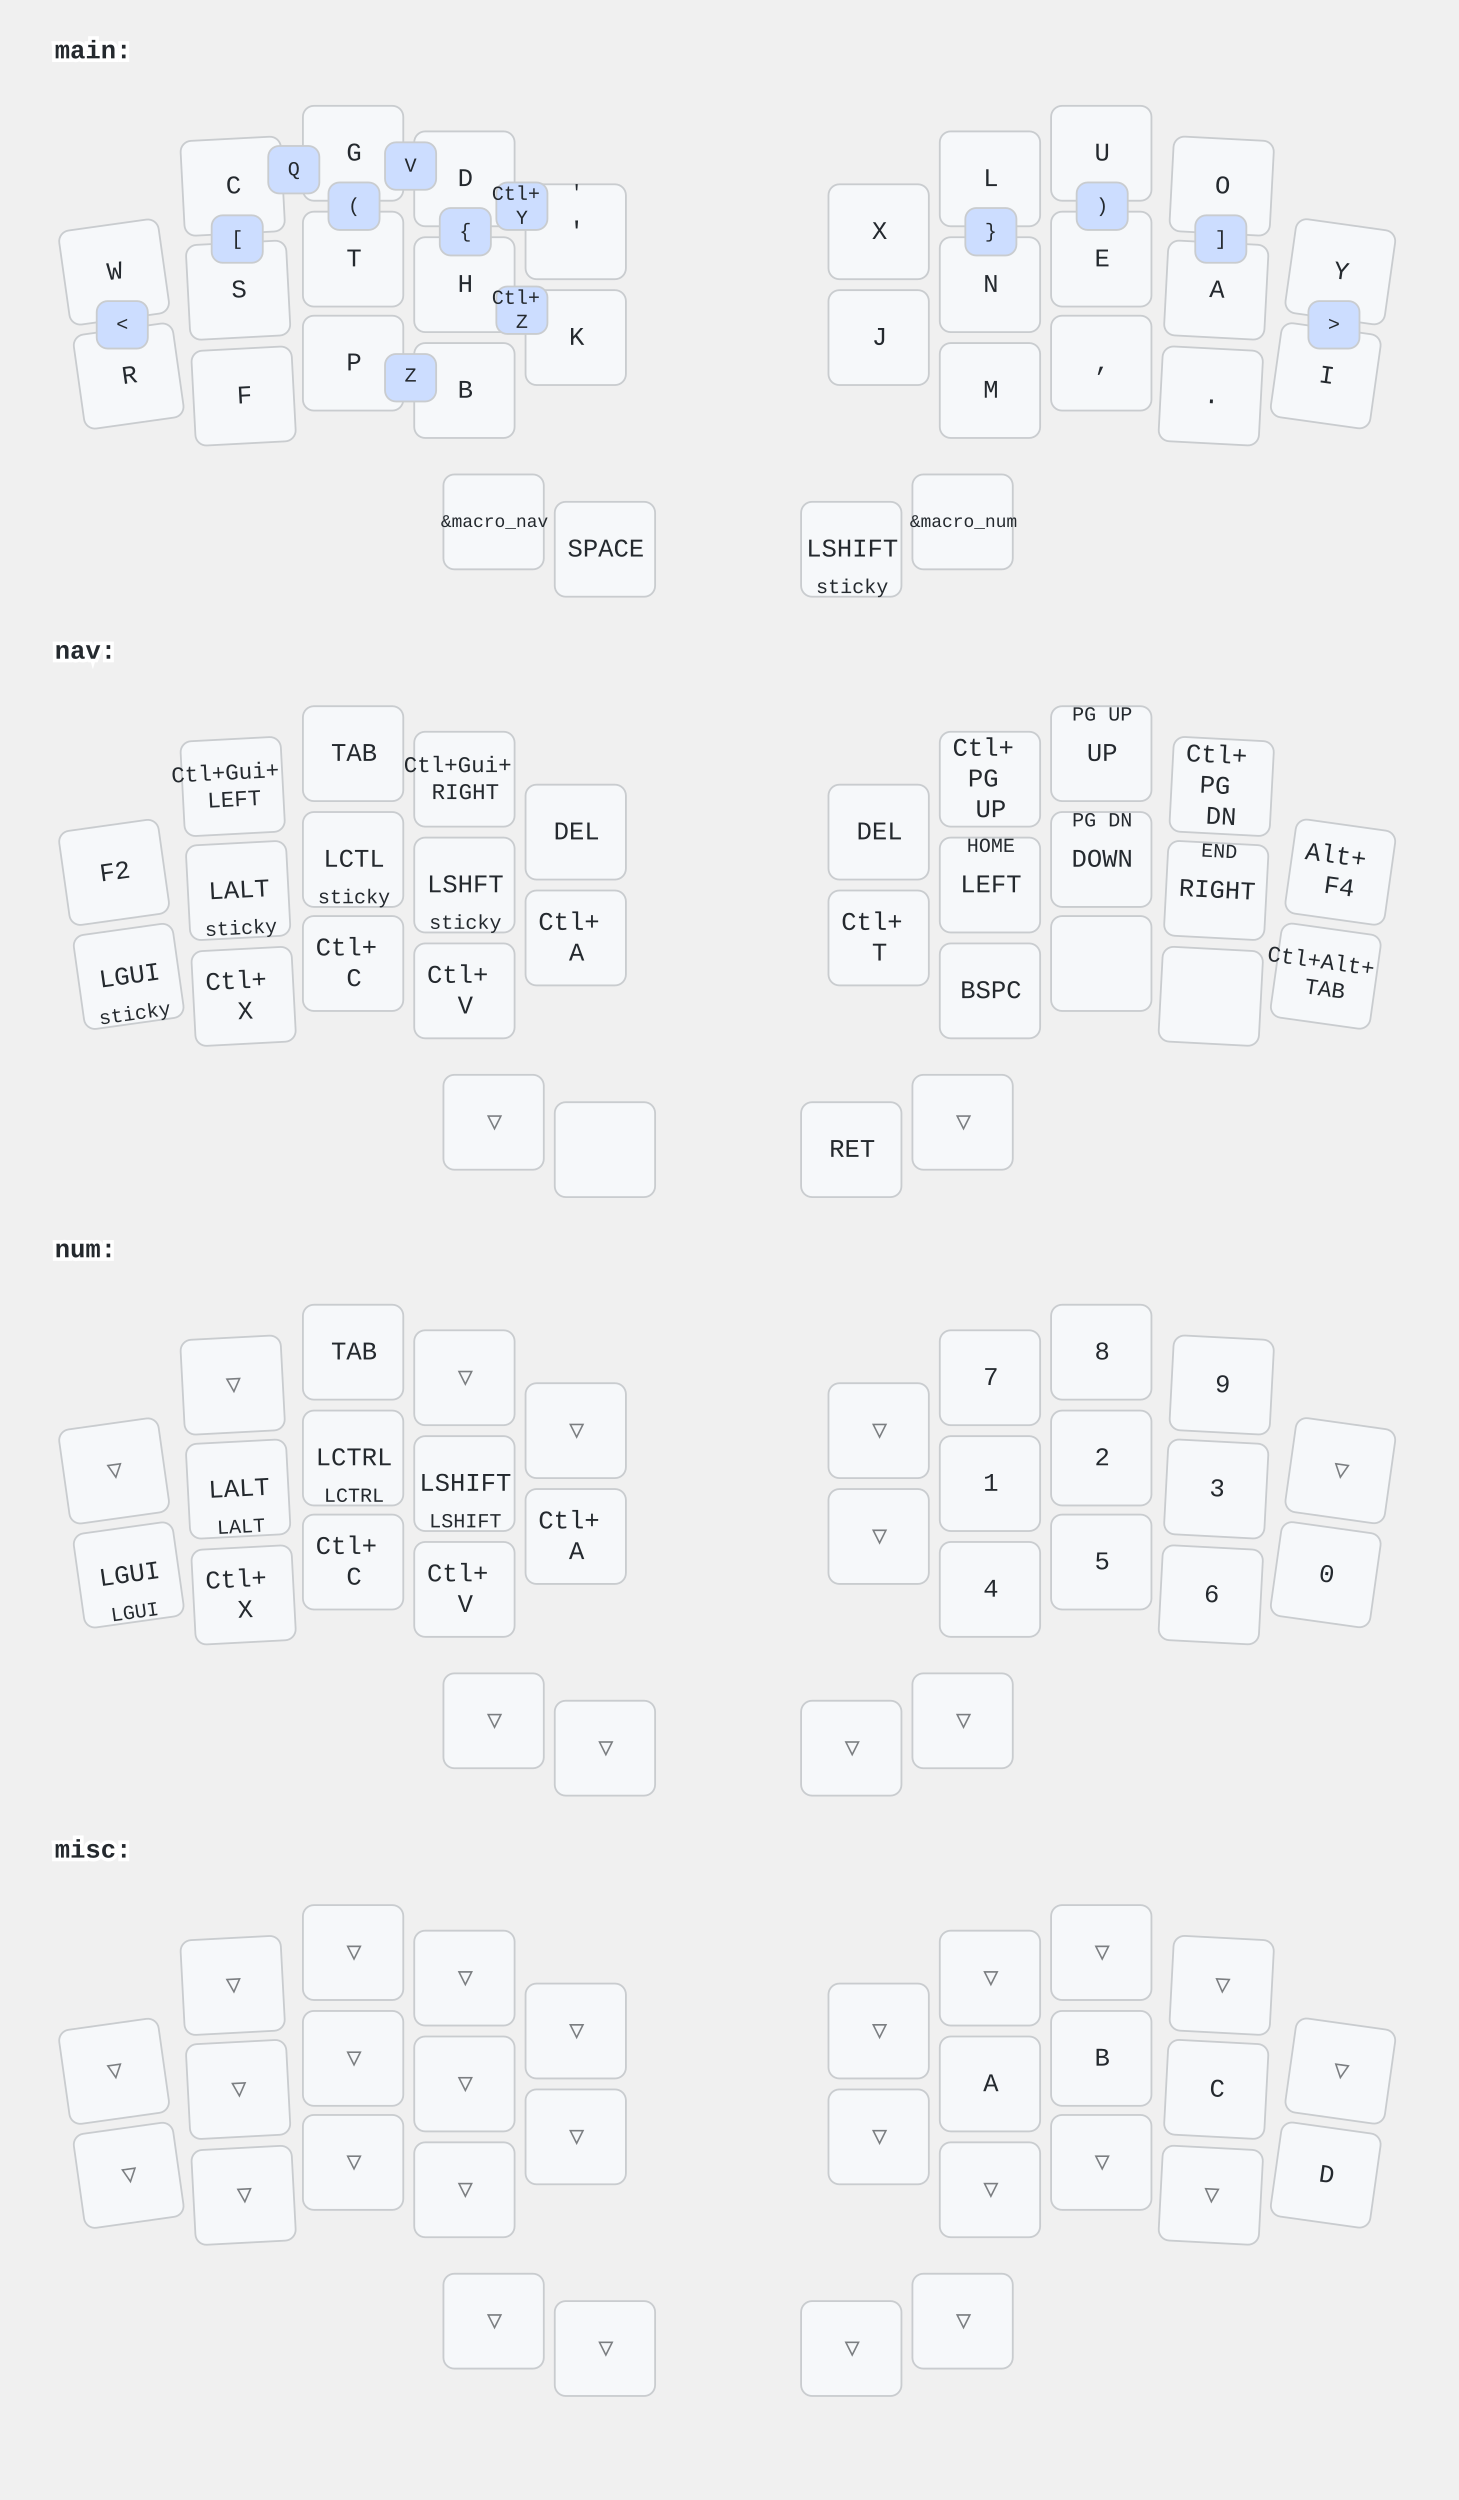
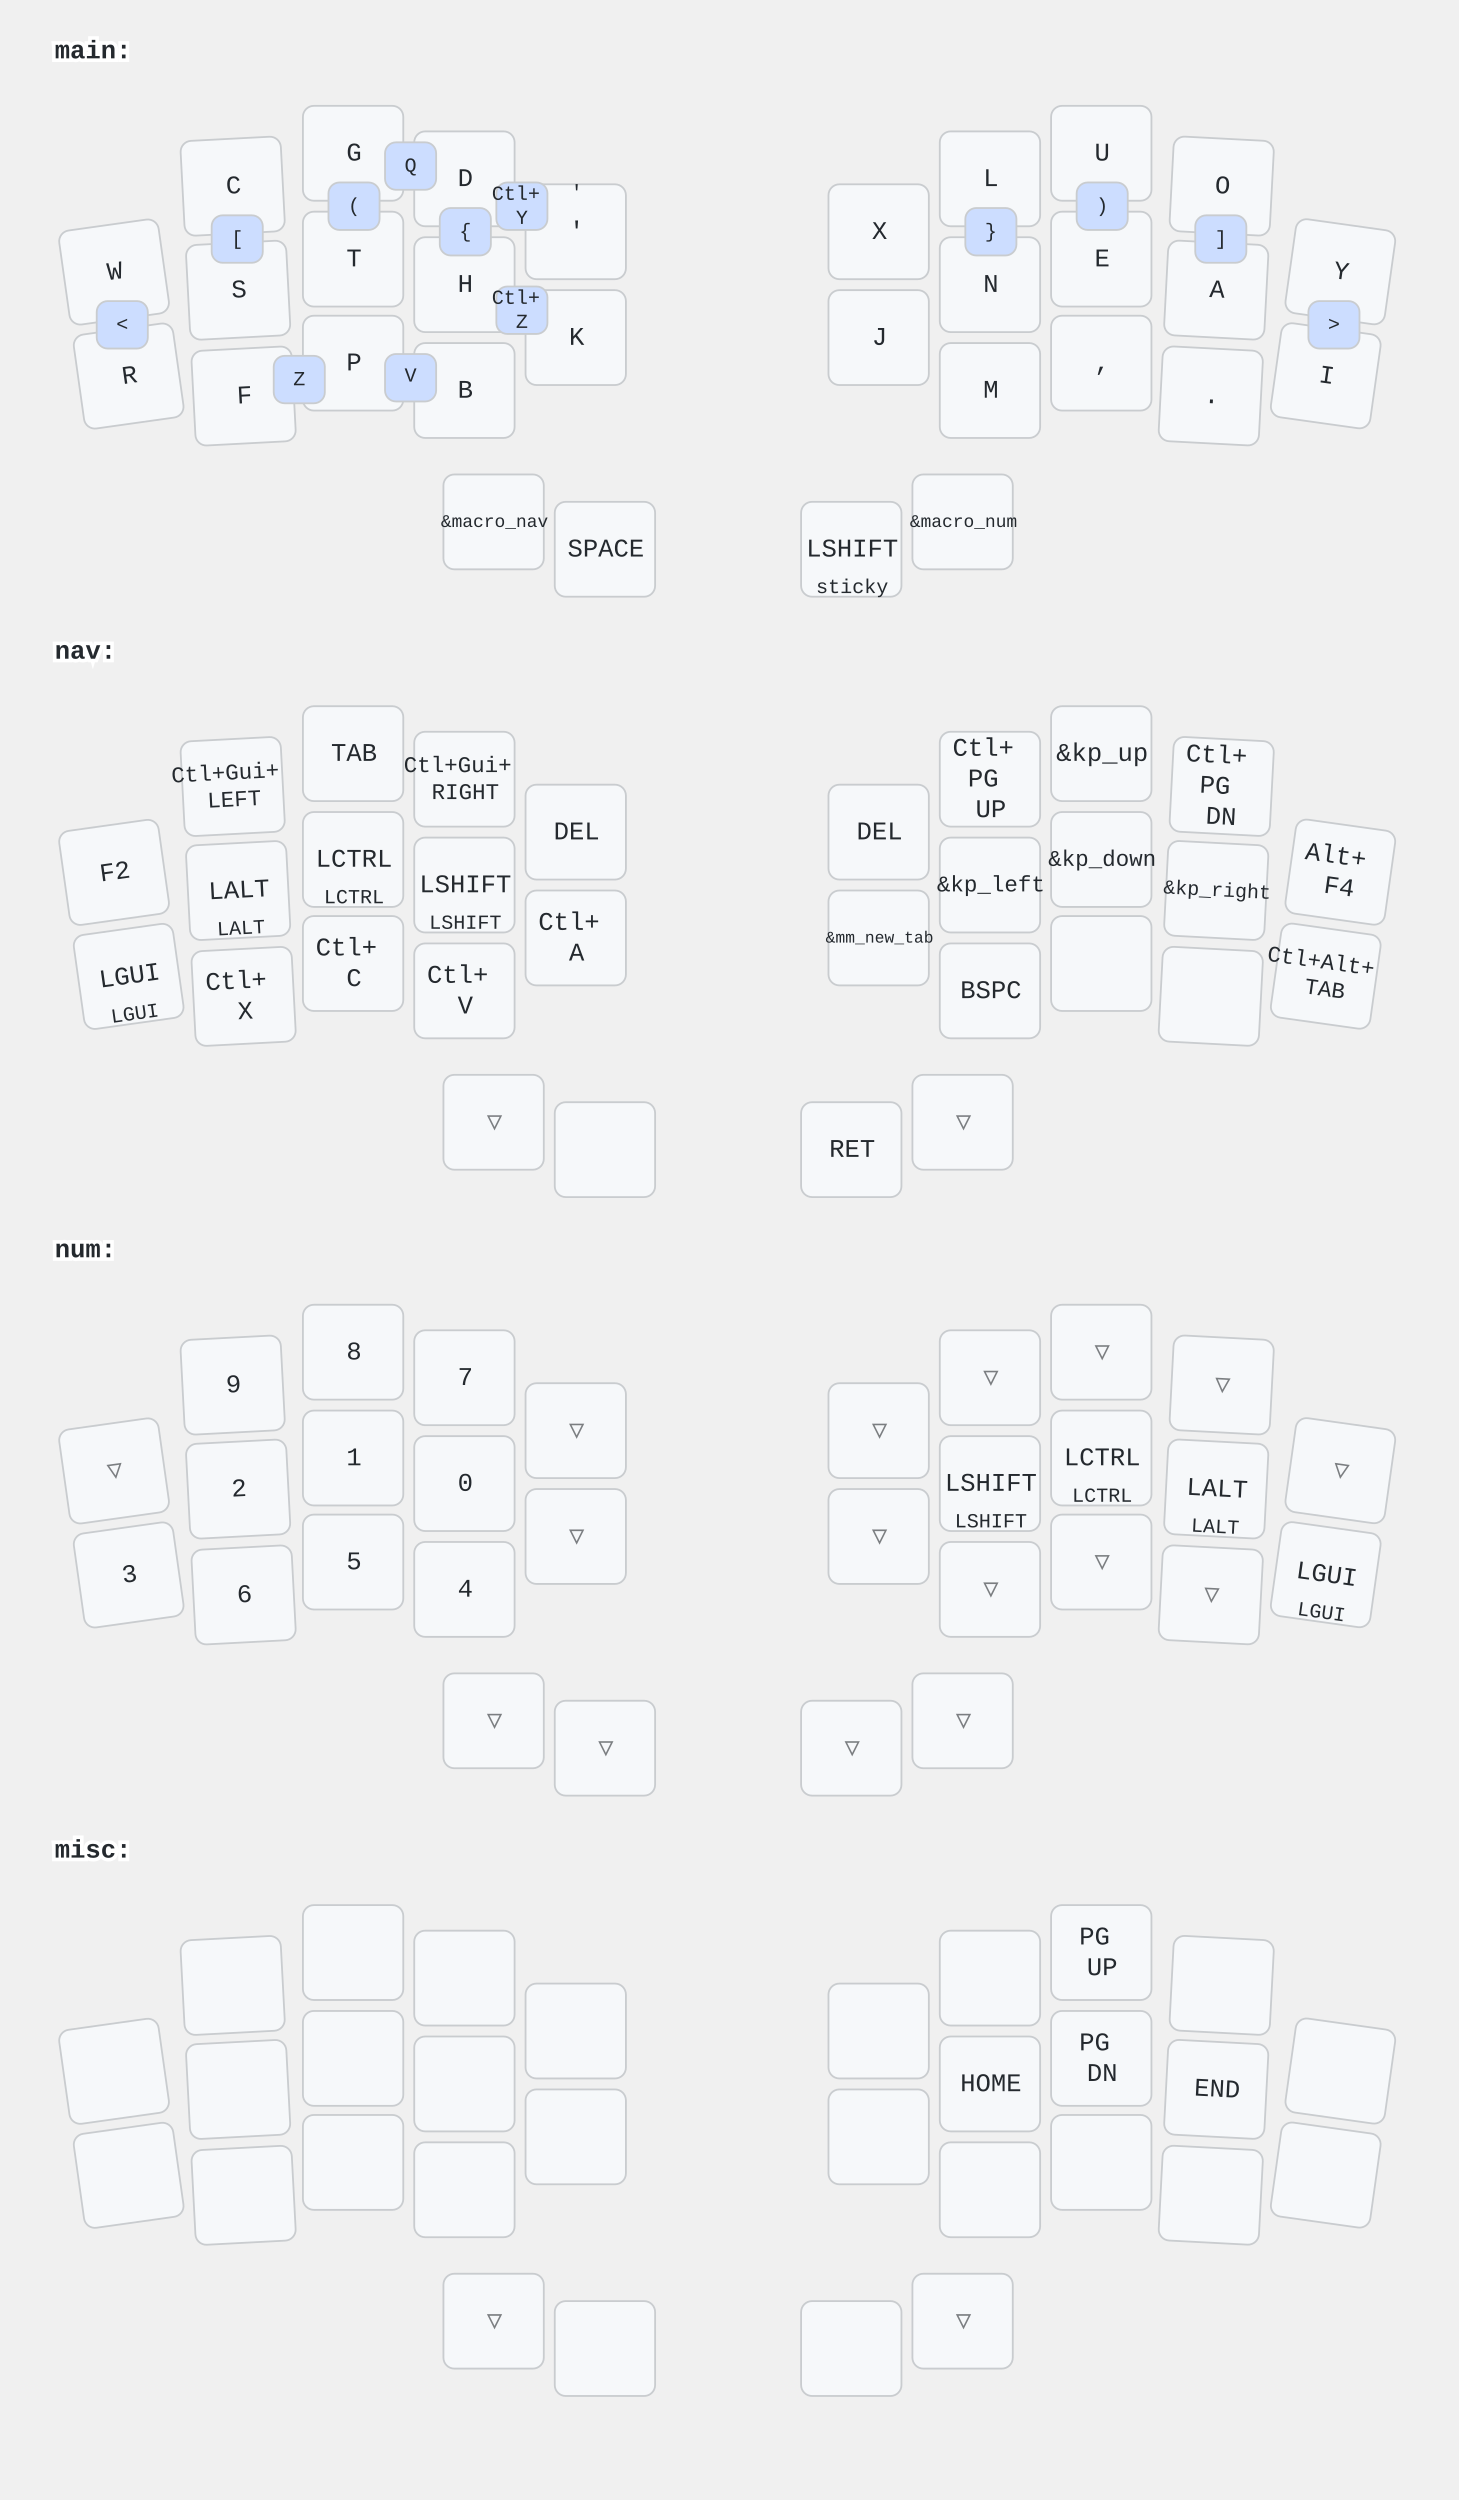
<svg xmlns="http://www.w3.org/2000/svg" width="799" height="1370" viewBox="0 0 799 1370" class="keymap">
  <style>/* inherit to force styles through use tags */
svg path {
    fill: inherit;
}

/* font and background color specifications */
svg.keymap {
    font-family: SFMono-Regular,Consolas,Liberation Mono,Menlo,monospace;
    font-size: 14px;
    font-kerning: normal;
    text-rendering: optimizeLegibility;
    fill: #24292e;
}

/* default key styling */
rect.key {
    fill: #f6f8fa;
}

rect.key, rect.combo {
    stroke: #c9cccf;
    stroke-width: 1;
}

/* default key side styling, only used is draw_key_sides is set */
rect.side {
    filter: brightness(90%);
}

/* color accent for combo boxes */
rect.combo, rect.combo-separate {
    fill: #cdf;
}

/* color accent for held keys */
rect.held, rect.combo.held {
    fill: #fdd;
}

/* color accent for ghost (optional) keys */
rect.ghost, rect.combo.ghost {
    stroke-dasharray: 4, 4;
    stroke-width: 2;
}

text {
    text-anchor: middle;
    dominant-baseline: middle;
}

/* styling for layer labels */
text.label {
    font-weight: bold;
    text-anchor: start;
    stroke: white;
    stroke-width: 4;
    paint-order: stroke;
}

/* styling for optional footer */
text.footer {
    text-anchor: end;
    dominant-baseline: auto;
    stroke: white;
    stroke-width: 4;
    paint-order: stroke;
}

/* styling for combo tap, and key hold/shifted label text */
text.combo, text.hold, text.shifted {
    font-size: 11px;
}

text.hold {
    text-anchor: middle;
    dominant-baseline: auto;
}

text.shifted {
    text-anchor: middle;
    dominant-baseline: hanging;
}

text.layer-activator {
    text-decoration: underline;
}

/* styling for hold/shifted label text in combo box */
text.combo.hold, text.combo.shifted {
    font-size: 8px;
}

/* lighter symbol for transparent keys */
text.trans {
    fill: #7b7e81;
}

/* styling for combo dendrons */
path.combo {
    stroke-width: 1;
    stroke: gray;
    fill: none;
}

/* Start Tabler Icons Cleanup */
/* cannot use height/width with glyphs */
.icon-tabler &gt; path {
    fill: inherit;
    stroke: inherit;
    stroke-width: 2;
}
/* hide tabler's default box */
.icon-tabler &gt; path[stroke="none"][fill="none"] {
    visibility: hidden;
}
/* End Tabler Icons Cleanup */
</style>
  <g transform="translate(30, 0)" class="layer-main">
    <text x="0" y="28" class="label" id="main">main:</text>
    <g transform="translate(0, 56)">
      <g transform="translate(33, 93) rotate(-8.0)" class="key keypos-0">
        <rect rx="6" ry="6" x="-28" y="-26" width="55" height="52" class="key" />
        <text x="0" y="0" class="key tap">W</text>
      </g>
      <g transform="translate(98, 46) rotate(-3.0)" class="key keypos-1">
        <rect rx="6" ry="6" x="-28" y="-26" width="55" height="52" class="key" />
        <text x="0" y="0" class="key tap">C</text>
      </g>
      <g transform="translate(164, 28)" class="key keypos-2">
        <rect rx="6" ry="6" x="-28" y="-26" width="55" height="52" class="key" />
        <text x="0" y="0" class="key tap">G</text>
      </g>
      <g transform="translate(225, 42)" class="key keypos-3">
        <rect rx="6" ry="6" x="-28" y="-26" width="55" height="52" class="key" />
        <text x="0" y="0" class="key tap">D</text>
      </g>
      <g transform="translate(286, 71)" class="key keypos-4">
        <rect rx="6" ry="6" x="-28" y="-26" width="55" height="52" class="key" />
        <text x="0" y="0" class="key tap">'</text>
        <text x="0" y="-24" class="key shifted">'</text>
      </g>
      <g transform="translate(452, 71)" class="key keypos-5">
        <rect rx="6" ry="6" x="-28" y="-26" width="55" height="52" class="key" />
        <text x="0" y="0" class="key tap">X</text>
      </g>
      <g transform="translate(513, 42)" class="key keypos-6">
        <rect rx="6" ry="6" x="-28" y="-26" width="55" height="52" class="key" />
        <text x="0" y="0" class="key tap">L</text>
      </g>
      <g transform="translate(574, 28)" class="key keypos-7">
        <rect rx="6" ry="6" x="-28" y="-26" width="55" height="52" class="key" />
        <text x="0" y="0" class="key tap">U</text>
      </g>
      <g transform="translate(640, 46) rotate(3.0)" class="key keypos-8">
        <rect rx="6" ry="6" x="-28" y="-26" width="55" height="52" class="key" />
        <text x="0" y="0" class="key tap">O</text>
      </g>
      <g transform="translate(705, 93) rotate(8.0)" class="key keypos-9">
        <rect rx="6" ry="6" x="-28" y="-26" width="55" height="52" class="key" />
        <text x="0" y="0" class="key tap">Y</text>
      </g>
      <g transform="translate(41, 150) rotate(-8.0)" class="key keypos-10">
        <rect rx="6" ry="6" x="-28" y="-26" width="55" height="52" class="key" />
        <text x="0" y="0" class="key tap">R</text>
      </g>
      <g transform="translate(101, 103) rotate(-3.0)" class="key keypos-11">
        <rect rx="6" ry="6" x="-28" y="-26" width="55" height="52" class="key" />
        <text x="0" y="0" class="key tap">S</text>
      </g>
      <g transform="translate(164, 86)" class="key keypos-12">
        <rect rx="6" ry="6" x="-28" y="-26" width="55" height="52" class="key" />
        <text x="0" y="0" class="key tap">T</text>
      </g>
      <g transform="translate(225, 100)" class="key keypos-13">
        <rect rx="6" ry="6" x="-28" y="-26" width="55" height="52" class="key" />
        <text x="0" y="0" class="key tap">H</text>
      </g>
      <g transform="translate(286, 129)" class="key keypos-14">
        <rect rx="6" ry="6" x="-28" y="-26" width="55" height="52" class="key" />
        <text x="0" y="0" class="key tap">K</text>
      </g>
      <g transform="translate(452, 129)" class="key keypos-15">
        <rect rx="6" ry="6" x="-28" y="-26" width="55" height="52" class="key" />
        <text x="0" y="0" class="key tap">J</text>
      </g>
      <g transform="translate(513, 100)" class="key keypos-16">
        <rect rx="6" ry="6" x="-28" y="-26" width="55" height="52" class="key" />
        <text x="0" y="0" class="key tap">N</text>
      </g>
      <g transform="translate(574, 86)" class="key keypos-17">
        <rect rx="6" ry="6" x="-28" y="-26" width="55" height="52" class="key" />
        <text x="0" y="0" class="key tap">E</text>
      </g>
      <g transform="translate(637, 103) rotate(3.0)" class="key keypos-18">
        <rect rx="6" ry="6" x="-28" y="-26" width="55" height="52" class="key" />
        <text x="0" y="0" class="key tap">A</text>
      </g>
      <g transform="translate(697, 150) rotate(8.0)" class="key keypos-19">
        <rect rx="6" ry="6" x="-28" y="-26" width="55" height="52" class="key" />
        <text x="0" y="0" class="key tap">I</text>
      </g>
      <g transform="translate(104, 161) rotate(-3.0)" class="key keypos-20">
        <rect rx="6" ry="6" x="-28" y="-26" width="55" height="52" class="key" />
        <text x="0" y="0" class="key tap">F</text>
      </g>
      <g transform="translate(164, 143)" class="key keypos-21">
        <rect rx="6" ry="6" x="-28" y="-26" width="55" height="52" class="key" />
        <text x="0" y="0" class="key tap">P</text>
      </g>
      <g transform="translate(225, 158)" class="key keypos-22">
        <rect rx="6" ry="6" x="-28" y="-26" width="55" height="52" class="key" />
        <text x="0" y="0" class="key tap">B</text>
      </g>
      <g transform="translate(513, 158)" class="key keypos-23">
        <rect rx="6" ry="6" x="-28" y="-26" width="55" height="52" class="key" />
        <text x="0" y="0" class="key tap">M</text>
      </g>
      <g transform="translate(574, 143)" class="key keypos-24">
        <rect rx="6" ry="6" x="-28" y="-26" width="55" height="52" class="key" />
        <text x="0" y="0" class="key tap">,</text>
      </g>
      <g transform="translate(634, 161) rotate(3.0)" class="key keypos-25">
        <rect rx="6" ry="6" x="-28" y="-26" width="55" height="52" class="key" />
        <text x="0" y="0" class="key tap">.</text>
      </g>
      <g transform="translate(241, 230)" class="key keypos-26">
        <rect rx="6" ry="6" x="-28" y="-26" width="55" height="52" class="key" />
        <text x="0" y="0" class="key tap">
          <tspan style="font-size: 70%">&amp;macro_nav</tspan>
        </text>
      </g>
      <g transform="translate(302, 245)" class="key keypos-27">
        <rect rx="6" ry="6" x="-28" y="-26" width="55" height="52" class="key" />
        <text x="0" y="0" class="key tap">SPACE</text>
      </g>
      <g transform="translate(437, 245)" class="key keypos-28">
        <rect rx="6" ry="6" x="-28" y="-26" width="55" height="52" class="key" />
        <text x="0" y="0" class="key tap">LSHIFT</text>
        <text x="0" y="24" class="key hold">sticky</text>
      </g>
      <g transform="translate(498, 230)" class="key keypos-29">
        <rect rx="6" ry="6" x="-28" y="-26" width="55" height="52" class="key" />
        <text x="0" y="0" class="key tap">
          <tspan style="font-size: 70%">&amp;macro_num</tspan>
        </text>
      </g>
      <g class="combo combopos-0">
-         <rect rx="6" ry="6" x="117" y="24" width="28" height="26" class="combo" />
-         <text x="131" y="37" class="combo tap">Q</text>
+         <rect rx="6" ry="6" x="181" y="22" width="28" height="26" class="combo" />
+         <text x="195" y="35" class="combo tap">Q</text>
      </g>
      <g class="combo combopos-1">
-         <rect rx="6" ry="6" x="181" y="22" width="28" height="26" class="combo" />
-         <text x="195" y="35" class="combo tap">V</text>
+         <rect rx="6" ry="6" x="120" y="139" width="28" height="26" class="combo" />
+         <text x="134" y="152" class="combo tap">Z</text>
      </g>
      <g class="combo combopos-2">
        <rect rx="6" ry="6" x="181" y="138" width="28" height="26" class="combo" />
-         <text x="195" y="150" class="combo tap">Z</text>
+         <text x="195" y="150" class="combo tap">V</text>
      </g>
      <g class="combo combopos-3">
        <rect rx="6" ry="6" x="242" y="44" width="28" height="26" class="combo" />
        <text x="256" y="57" class="combo tap">
          <tspan x="256" dy="-0.6em">Ctl+</tspan>
          <tspan x="256" dy="1.2em">Y</tspan>
        </text>
      </g>
      <g class="combo combopos-4">
        <rect rx="6" ry="6" x="242" y="101" width="28" height="26" class="combo" />
        <text x="256" y="114" class="combo tap">
          <tspan x="256" dy="-0.6em">Ctl+</tspan>
          <tspan x="256" dy="1.2em">Z</tspan>
        </text>
      </g>
      <g class="combo combopos-5">
        <rect rx="6" ry="6" x="23" y="109" width="28" height="26" class="combo" />
        <text x="37" y="122" class="combo tap">&lt;</text>
      </g>
      <g class="combo combopos-6">
        <rect rx="6" ry="6" x="86" y="62" width="28" height="26" class="combo" />
        <text x="100" y="75" class="combo tap">[</text>
      </g>
      <g class="combo combopos-7">
        <rect rx="6" ry="6" x="150" y="44" width="28" height="26" class="combo" />
        <text x="164" y="57" class="combo tap">(</text>
      </g>
      <g class="combo combopos-8">
        <rect rx="6" ry="6" x="211" y="58" width="28" height="26" class="combo" />
        <text x="225" y="71" class="combo tap">{</text>
      </g>
      <g class="combo combopos-9">
        <rect rx="6" ry="6" x="687" y="109" width="28" height="26" class="combo" />
        <text x="701" y="122" class="combo tap">&gt;</text>
      </g>
      <g class="combo combopos-10">
        <rect rx="6" ry="6" x="499" y="58" width="28" height="26" class="combo" />
        <text x="513" y="71" class="combo tap">}</text>
      </g>
      <g class="combo combopos-11">
        <rect rx="6" ry="6" x="560" y="44" width="28" height="26" class="combo" />
        <text x="574" y="57" class="combo tap">)</text>
      </g>
      <g class="combo combopos-12">
        <rect rx="6" ry="6" x="625" y="62" width="28" height="26" class="combo" />
        <text x="639" y="75" class="combo tap">]</text>
      </g>
    </g>
  </g>
  <g transform="translate(30, 329)" class="layer-nav">
    <text x="0" y="28" class="label" id="nav">nav:</text>
    <g transform="translate(0, 56)">
      <g transform="translate(33, 93) rotate(-8.0)" class="key keypos-0">
        <rect rx="6" ry="6" x="-28" y="-26" width="55" height="52" class="key" />
        <text x="0" y="0" class="key tap">F2</text>
      </g>
      <g transform="translate(98, 46) rotate(-3.0)" class="key keypos-1">
        <rect rx="6" ry="6" x="-28" y="-26" width="55" height="52" class="key" />
        <text x="0" y="0" class="key tap">
          <tspan x="0" dy="-0.6em" style="font-size: 88%">Ctl+Gui+</tspan>
          <tspan x="0" dy="1.2em" style="font-size: 88%">LEFT</tspan>
        </text>
      </g>
      <g transform="translate(164, 28)" class="key keypos-2">
        <rect rx="6" ry="6" x="-28" y="-26" width="55" height="52" class="key" />
        <text x="0" y="0" class="key tap">TAB</text>
      </g>
      <g transform="translate(225, 42)" class="key keypos-3">
        <rect rx="6" ry="6" x="-28" y="-26" width="55" height="52" class="key" />
        <text x="0" y="0" class="key tap">
          <tspan x="0" dy="-0.6em" style="font-size: 88%">Ctl+Gui+</tspan>
          <tspan x="0" dy="1.2em" style="font-size: 88%">RIGHT</tspan>
        </text>
      </g>
      <g transform="translate(286, 71)" class="key keypos-4">
        <rect rx="6" ry="6" x="-28" y="-26" width="55" height="52" class="key" />
        <text x="0" y="0" class="key tap">DEL</text>
      </g>
      <g transform="translate(452, 71)" class="key keypos-5">
        <rect rx="6" ry="6" x="-28" y="-26" width="55" height="52" class="key" />
        <text x="0" y="0" class="key tap">DEL</text>
      </g>
      <g transform="translate(513, 42)" class="key keypos-6">
        <rect rx="6" ry="6" x="-28" y="-26" width="55" height="52" class="key" />
        <text x="0" y="0" class="key tap">
          <tspan x="0" dy="-1.2em">Ctl+</tspan>
          <tspan x="0" dy="1.2em">PG</tspan>
          <tspan x="0" dy="1.2em">UP</tspan>
        </text>
      </g>
      <g transform="translate(574, 28)" class="key keypos-7">
        <rect rx="6" ry="6" x="-28" y="-26" width="55" height="52" class="key" />
-         <text x="0" y="0" class="key tap">UP</text>
-         <text x="0" y="-24" class="key shifted">PG UP</text>
+         <text x="0" y="0" class="key tap">&amp;kp_up</text>
      </g>
      <g transform="translate(640, 46) rotate(3.0)" class="key keypos-8">
        <rect rx="6" ry="6" x="-28" y="-26" width="55" height="52" class="key" />
        <text x="0" y="0" class="key tap">
          <tspan x="0" dy="-1.2em">Ctl+</tspan>
          <tspan x="0" dy="1.2em">PG</tspan>
          <tspan x="0" dy="1.2em">DN</tspan>
        </text>
      </g>
      <g transform="translate(705, 93) rotate(8.0)" class="key keypos-9">
        <rect rx="6" ry="6" x="-28" y="-26" width="55" height="52" class="key" />
        <text x="0" y="0" class="key tap">
          <tspan x="0" dy="-0.6em">Alt+</tspan>
          <tspan x="0" dy="1.2em">F4</tspan>
        </text>
      </g>
      <g transform="translate(41, 150) rotate(-8.0)" class="key keypos-10">
        <rect rx="6" ry="6" x="-28" y="-26" width="55" height="52" class="key" />
        <text x="0" y="0" class="key tap">LGUI</text>
-         <text x="0" y="24" class="key hold">sticky</text>
+         <text x="0" y="24" class="key hold">LGUI</text>
      </g>
      <g transform="translate(101, 103) rotate(-3.0)" class="key keypos-11">
        <rect rx="6" ry="6" x="-28" y="-26" width="55" height="52" class="key" />
        <text x="0" y="0" class="key tap">LALT</text>
-         <text x="0" y="24" class="key hold">sticky</text>
+         <text x="0" y="24" class="key hold">LALT</text>
      </g>
      <g transform="translate(164, 86)" class="key keypos-12">
        <rect rx="6" ry="6" x="-28" y="-26" width="55" height="52" class="key" />
-         <text x="0" y="0" class="key tap">LCTL</text>
-         <text x="0" y="24" class="key hold">sticky</text>
+         <text x="0" y="0" class="key tap">LCTRL</text>
+         <text x="0" y="24" class="key hold">LCTRL</text>
      </g>
      <g transform="translate(225, 100)" class="key keypos-13">
        <rect rx="6" ry="6" x="-28" y="-26" width="55" height="52" class="key" />
-         <text x="0" y="0" class="key tap">LSHFT</text>
-         <text x="0" y="24" class="key hold">sticky</text>
+         <text x="0" y="0" class="key tap">LSHIFT</text>
+         <text x="0" y="24" class="key hold">LSHIFT</text>
      </g>
      <g transform="translate(286, 129)" class="key keypos-14">
        <rect rx="6" ry="6" x="-28" y="-26" width="55" height="52" class="key" />
        <text x="0" y="0" class="key tap">
          <tspan x="0" dy="-0.6em">Ctl+</tspan>
          <tspan x="0" dy="1.2em">A</tspan>
        </text>
      </g>
      <g transform="translate(452, 129)" class="key keypos-15">
        <rect rx="6" ry="6" x="-28" y="-26" width="55" height="52" class="key" />
        <text x="0" y="0" class="key tap">
-           <tspan x="0" dy="-0.6em">Ctl+</tspan>
-           <tspan x="0" dy="1.2em">T</tspan>
+           <tspan style="font-size: 64%">&amp;mm_new_tab</tspan>
        </text>
      </g>
      <g transform="translate(513, 100)" class="key keypos-16">
        <rect rx="6" ry="6" x="-28" y="-26" width="55" height="52" class="key" />
-         <text x="0" y="0" class="key tap">LEFT</text>
-         <text x="0" y="-24" class="key shifted">HOME</text>
+         <text x="0" y="0" class="key tap">
+           <tspan style="font-size: 88%">&amp;kp_left</tspan>
+         </text>
      </g>
      <g transform="translate(574, 86)" class="key keypos-17">
        <rect rx="6" ry="6" x="-28" y="-26" width="55" height="52" class="key" />
-         <text x="0" y="0" class="key tap">DOWN</text>
-         <text x="0" y="-24" class="key shifted">PG DN</text>
+         <text x="0" y="0" class="key tap">
+           <tspan style="font-size: 88%">&amp;kp_down</tspan>
+         </text>
      </g>
      <g transform="translate(637, 103) rotate(3.0)" class="key keypos-18">
        <rect rx="6" ry="6" x="-28" y="-26" width="55" height="52" class="key" />
-         <text x="0" y="0" class="key tap">RIGHT</text>
-         <text x="0" y="-24" class="key shifted">END</text>
+         <text x="0" y="0" class="key tap">
+           <tspan style="font-size: 78%">&amp;kp_right</tspan>
+         </text>
      </g>
      <g transform="translate(697, 150) rotate(8.0)" class="key keypos-19">
        <rect rx="6" ry="6" x="-28" y="-26" width="55" height="52" class="key" />
        <text x="0" y="0" class="key tap">
          <tspan x="0" dy="-0.6em" style="font-size: 88%">Ctl+Alt+</tspan>
          <tspan x="0" dy="1.2em" style="font-size: 88%">TAB</tspan>
        </text>
      </g>
      <g transform="translate(104, 161) rotate(-3.0)" class="key keypos-20">
        <rect rx="6" ry="6" x="-28" y="-26" width="55" height="52" class="key" />
        <text x="0" y="0" class="key tap">
          <tspan x="0" dy="-0.6em">Ctl+</tspan>
          <tspan x="0" dy="1.2em">X</tspan>
        </text>
      </g>
      <g transform="translate(164, 143)" class="key keypos-21">
        <rect rx="6" ry="6" x="-28" y="-26" width="55" height="52" class="key" />
        <text x="0" y="0" class="key tap">
          <tspan x="0" dy="-0.6em">Ctl+</tspan>
          <tspan x="0" dy="1.2em">C</tspan>
        </text>
      </g>
      <g transform="translate(225, 158)" class="key keypos-22">
        <rect rx="6" ry="6" x="-28" y="-26" width="55" height="52" class="key" />
        <text x="0" y="0" class="key tap">
          <tspan x="0" dy="-0.6em">Ctl+</tspan>
          <tspan x="0" dy="1.2em">V</tspan>
        </text>
      </g>
      <g transform="translate(513, 158)" class="key keypos-23">
        <rect rx="6" ry="6" x="-28" y="-26" width="55" height="52" class="key" />
        <text x="0" y="0" class="key tap">BSPC</text>
      </g>
      <g transform="translate(574, 143)" class="key keypos-24">
        <rect rx="6" ry="6" x="-28" y="-26" width="55" height="52" class="key" />
      </g>
      <g transform="translate(634, 161) rotate(3.0)" class="key keypos-25">
        <rect rx="6" ry="6" x="-28" y="-26" width="55" height="52" class="key" />
      </g>
      <g transform="translate(241, 230)" class="key trans keypos-26">
        <rect rx="6" ry="6" x="-28" y="-26" width="55" height="52" class="key trans" />
        <text x="0" y="0" class="key trans tap">▽</text>
      </g>
      <g transform="translate(302, 245)" class="key keypos-27">
        <rect rx="6" ry="6" x="-28" y="-26" width="55" height="52" class="key" />
      </g>
      <g transform="translate(437, 245)" class="key keypos-28">
        <rect rx="6" ry="6" x="-28" y="-26" width="55" height="52" class="key" />
        <text x="0" y="0" class="key tap">RET</text>
      </g>
      <g transform="translate(498, 230)" class="key trans keypos-29">
        <rect rx="6" ry="6" x="-28" y="-26" width="55" height="52" class="key trans" />
        <text x="0" y="0" class="key trans tap">▽</text>
      </g>
    </g>
  </g>
  <g transform="translate(30, 657)" class="layer-num">
    <text x="0" y="28" class="label" id="num">num:</text>
    <g transform="translate(0, 56)">
      <g transform="translate(33, 93) rotate(-8.0)" class="key trans keypos-0">
        <rect rx="6" ry="6" x="-28" y="-26" width="55" height="52" class="key trans" />
        <text x="0" y="0" class="key trans tap">▽</text>
      </g>
-       <g transform="translate(98, 46) rotate(-3.0)" class="key trans keypos-1">
-         <rect rx="6" ry="6" x="-28" y="-26" width="55" height="52" class="key trans" />
-         <text x="0" y="0" class="key trans tap">▽</text>
+       <g transform="translate(98, 46) rotate(-3.0)" class="key keypos-1">
+         <rect rx="6" ry="6" x="-28" y="-26" width="55" height="52" class="key" />
+         <text x="0" y="0" class="key tap">9</text>
      </g>
      <g transform="translate(164, 28)" class="key keypos-2">
        <rect rx="6" ry="6" x="-28" y="-26" width="55" height="52" class="key" />
-         <text x="0" y="0" class="key tap">TAB</text>
-       </g>
-       <g transform="translate(225, 42)" class="key trans keypos-3">
-         <rect rx="6" ry="6" x="-28" y="-26" width="55" height="52" class="key trans" />
-         <text x="0" y="0" class="key trans tap">▽</text>
+         <text x="0" y="0" class="key tap">8</text>
+       </g>
+       <g transform="translate(225, 42)" class="key keypos-3">
+         <rect rx="6" ry="6" x="-28" y="-26" width="55" height="52" class="key" />
+         <text x="0" y="0" class="key tap">7</text>
      </g>
      <g transform="translate(286, 71)" class="key trans keypos-4">
        <rect rx="6" ry="6" x="-28" y="-26" width="55" height="52" class="key trans" />
        <text x="0" y="0" class="key trans tap">▽</text>
      </g>
      <g transform="translate(452, 71)" class="key trans keypos-5">
        <rect rx="6" ry="6" x="-28" y="-26" width="55" height="52" class="key trans" />
        <text x="0" y="0" class="key trans tap">▽</text>
      </g>
-       <g transform="translate(513, 42)" class="key keypos-6">
-         <rect rx="6" ry="6" x="-28" y="-26" width="55" height="52" class="key" />
-         <text x="0" y="0" class="key tap">7</text>
-       </g>
-       <g transform="translate(574, 28)" class="key keypos-7">
-         <rect rx="6" ry="6" x="-28" y="-26" width="55" height="52" class="key" />
-         <text x="0" y="0" class="key tap">8</text>
-       </g>
-       <g transform="translate(640, 46) rotate(3.0)" class="key keypos-8">
-         <rect rx="6" ry="6" x="-28" y="-26" width="55" height="52" class="key" />
-         <text x="0" y="0" class="key tap">9</text>
+       <g transform="translate(513, 42)" class="key trans keypos-6">
+         <rect rx="6" ry="6" x="-28" y="-26" width="55" height="52" class="key trans" />
+         <text x="0" y="0" class="key trans tap">▽</text>
+       </g>
+       <g transform="translate(574, 28)" class="key trans keypos-7">
+         <rect rx="6" ry="6" x="-28" y="-26" width="55" height="52" class="key trans" />
+         <text x="0" y="0" class="key trans tap">▽</text>
+       </g>
+       <g transform="translate(640, 46) rotate(3.0)" class="key trans keypos-8">
+         <rect rx="6" ry="6" x="-28" y="-26" width="55" height="52" class="key trans" />
+         <text x="0" y="0" class="key trans tap">▽</text>
      </g>
      <g transform="translate(705, 93) rotate(8.0)" class="key trans keypos-9">
        <rect rx="6" ry="6" x="-28" y="-26" width="55" height="52" class="key trans" />
        <text x="0" y="0" class="key trans tap">▽</text>
      </g>
      <g transform="translate(41, 150) rotate(-8.0)" class="key keypos-10">
+         <rect rx="6" ry="6" x="-28" y="-26" width="55" height="52" class="key" />
+         <text x="0" y="0" class="key tap">3</text>
+       </g>
+       <g transform="translate(101, 103) rotate(-3.0)" class="key keypos-11">
+         <rect rx="6" ry="6" x="-28" y="-26" width="55" height="52" class="key" />
+         <text x="0" y="0" class="key tap">2</text>
+       </g>
+       <g transform="translate(164, 86)" class="key keypos-12">
+         <rect rx="6" ry="6" x="-28" y="-26" width="55" height="52" class="key" />
+         <text x="0" y="0" class="key tap">1</text>
+       </g>
+       <g transform="translate(225, 100)" class="key keypos-13">
+         <rect rx="6" ry="6" x="-28" y="-26" width="55" height="52" class="key" />
+         <text x="0" y="0" class="key tap">0</text>
+       </g>
+       <g transform="translate(286, 129)" class="key trans keypos-14">
+         <rect rx="6" ry="6" x="-28" y="-26" width="55" height="52" class="key trans" />
+         <text x="0" y="0" class="key trans tap">▽</text>
+       </g>
+       <g transform="translate(452, 129)" class="key trans keypos-15">
+         <rect rx="6" ry="6" x="-28" y="-26" width="55" height="52" class="key trans" />
+         <text x="0" y="0" class="key trans tap">▽</text>
+       </g>
+       <g transform="translate(513, 100)" class="key keypos-16">
+         <rect rx="6" ry="6" x="-28" y="-26" width="55" height="52" class="key" />
+         <text x="0" y="0" class="key tap">LSHIFT</text>
+         <text x="0" y="24" class="key hold">LSHIFT</text>
+       </g>
+       <g transform="translate(574, 86)" class="key keypos-17">
+         <rect rx="6" ry="6" x="-28" y="-26" width="55" height="52" class="key" />
+         <text x="0" y="0" class="key tap">LCTRL</text>
+         <text x="0" y="24" class="key hold">LCTRL</text>
+       </g>
+       <g transform="translate(637, 103) rotate(3.0)" class="key keypos-18">
+         <rect rx="6" ry="6" x="-28" y="-26" width="55" height="52" class="key" />
+         <text x="0" y="0" class="key tap">LALT</text>
+         <text x="0" y="24" class="key hold">LALT</text>
+       </g>
+       <g transform="translate(697, 150) rotate(8.0)" class="key keypos-19">
        <rect rx="6" ry="6" x="-28" y="-26" width="55" height="52" class="key" />
        <text x="0" y="0" class="key tap">LGUI</text>
        <text x="0" y="24" class="key hold">LGUI</text>
      </g>
-       <g transform="translate(101, 103) rotate(-3.0)" class="key keypos-11">
-         <rect rx="6" ry="6" x="-28" y="-26" width="55" height="52" class="key" />
-         <text x="0" y="0" class="key tap">LALT</text>
-         <text x="0" y="24" class="key hold">LALT</text>
-       </g>
-       <g transform="translate(164, 86)" class="key keypos-12">
-         <rect rx="6" ry="6" x="-28" y="-26" width="55" height="52" class="key" />
-         <text x="0" y="0" class="key tap">LCTRL</text>
-         <text x="0" y="24" class="key hold">LCTRL</text>
-       </g>
-       <g transform="translate(225, 100)" class="key keypos-13">
-         <rect rx="6" ry="6" x="-28" y="-26" width="55" height="52" class="key" />
-         <text x="0" y="0" class="key tap">LSHIFT</text>
-         <text x="0" y="24" class="key hold">LSHIFT</text>
-       </g>
-       <g transform="translate(286, 129)" class="key keypos-14">
-         <rect rx="6" ry="6" x="-28" y="-26" width="55" height="52" class="key" />
-         <text x="0" y="0" class="key tap">
-           <tspan x="0" dy="-0.6em">Ctl+</tspan>
-           <tspan x="0" dy="1.2em">A</tspan>
-         </text>
-       </g>
-       <g transform="translate(452, 129)" class="key trans keypos-15">
-         <rect rx="6" ry="6" x="-28" y="-26" width="55" height="52" class="key trans" />
-         <text x="0" y="0" class="key trans tap">▽</text>
-       </g>
-       <g transform="translate(513, 100)" class="key keypos-16">
-         <rect rx="6" ry="6" x="-28" y="-26" width="55" height="52" class="key" />
-         <text x="0" y="0" class="key tap">1</text>
-       </g>
-       <g transform="translate(574, 86)" class="key keypos-17">
-         <rect rx="6" ry="6" x="-28" y="-26" width="55" height="52" class="key" />
-         <text x="0" y="0" class="key tap">2</text>
-       </g>
-       <g transform="translate(637, 103) rotate(3.0)" class="key keypos-18">
-         <rect rx="6" ry="6" x="-28" y="-26" width="55" height="52" class="key" />
-         <text x="0" y="0" class="key tap">3</text>
-       </g>
-       <g transform="translate(697, 150) rotate(8.0)" class="key keypos-19">
-         <rect rx="6" ry="6" x="-28" y="-26" width="55" height="52" class="key" />
-         <text x="0" y="0" class="key tap">0</text>
-       </g>
      <g transform="translate(104, 161) rotate(-3.0)" class="key keypos-20">
        <rect rx="6" ry="6" x="-28" y="-26" width="55" height="52" class="key" />
-         <text x="0" y="0" class="key tap">
-           <tspan x="0" dy="-0.6em">Ctl+</tspan>
-           <tspan x="0" dy="1.2em">X</tspan>
-         </text>
+         <text x="0" y="0" class="key tap">6</text>
      </g>
      <g transform="translate(164, 143)" class="key keypos-21">
        <rect rx="6" ry="6" x="-28" y="-26" width="55" height="52" class="key" />
-         <text x="0" y="0" class="key tap">
-           <tspan x="0" dy="-0.6em">Ctl+</tspan>
-           <tspan x="0" dy="1.2em">C</tspan>
-         </text>
+         <text x="0" y="0" class="key tap">5</text>
      </g>
      <g transform="translate(225, 158)" class="key keypos-22">
        <rect rx="6" ry="6" x="-28" y="-26" width="55" height="52" class="key" />
-         <text x="0" y="0" class="key tap">
-           <tspan x="0" dy="-0.6em">Ctl+</tspan>
-           <tspan x="0" dy="1.2em">V</tspan>
-         </text>
-       </g>
-       <g transform="translate(513, 158)" class="key keypos-23">
-         <rect rx="6" ry="6" x="-28" y="-26" width="55" height="52" class="key" />
        <text x="0" y="0" class="key tap">4</text>
      </g>
-       <g transform="translate(574, 143)" class="key keypos-24">
-         <rect rx="6" ry="6" x="-28" y="-26" width="55" height="52" class="key" />
-         <text x="0" y="0" class="key tap">5</text>
-       </g>
-       <g transform="translate(634, 161) rotate(3.0)" class="key keypos-25">
-         <rect rx="6" ry="6" x="-28" y="-26" width="55" height="52" class="key" />
-         <text x="0" y="0" class="key tap">6</text>
+       <g transform="translate(513, 158)" class="key trans keypos-23">
+         <rect rx="6" ry="6" x="-28" y="-26" width="55" height="52" class="key trans" />
+         <text x="0" y="0" class="key trans tap">▽</text>
+       </g>
+       <g transform="translate(574, 143)" class="key trans keypos-24">
+         <rect rx="6" ry="6" x="-28" y="-26" width="55" height="52" class="key trans" />
+         <text x="0" y="0" class="key trans tap">▽</text>
+       </g>
+       <g transform="translate(634, 161) rotate(3.0)" class="key trans keypos-25">
+         <rect rx="6" ry="6" x="-28" y="-26" width="55" height="52" class="key trans" />
+         <text x="0" y="0" class="key trans tap">▽</text>
      </g>
      <g transform="translate(241, 230)" class="key trans keypos-26">
        <rect rx="6" ry="6" x="-28" y="-26" width="55" height="52" class="key trans" />
        <text x="0" y="0" class="key trans tap">▽</text>
      </g>
      <g transform="translate(302, 245)" class="key trans keypos-27">
        <rect rx="6" ry="6" x="-28" y="-26" width="55" height="52" class="key trans" />
        <text x="0" y="0" class="key trans tap">▽</text>
      </g>
      <g transform="translate(437, 245)" class="key trans keypos-28">
        <rect rx="6" ry="6" x="-28" y="-26" width="55" height="52" class="key trans" />
        <text x="0" y="0" class="key trans tap">▽</text>
      </g>
      <g transform="translate(498, 230)" class="key trans keypos-29">
        <rect rx="6" ry="6" x="-28" y="-26" width="55" height="52" class="key trans" />
        <text x="0" y="0" class="key trans tap">▽</text>
      </g>
    </g>
  </g>
  <g transform="translate(30, 986)" class="layer-misc">
    <text x="0" y="28" class="label" id="misc">misc:</text>
    <g transform="translate(0, 56)">
-       <g transform="translate(33, 93) rotate(-8.0)" class="key trans keypos-0">
-         <rect rx="6" ry="6" x="-28" y="-26" width="55" height="52" class="key trans" />
-         <text x="0" y="0" class="key trans tap">▽</text>
-       </g>
-       <g transform="translate(98, 46) rotate(-3.0)" class="key trans keypos-1">
-         <rect rx="6" ry="6" x="-28" y="-26" width="55" height="52" class="key trans" />
-         <text x="0" y="0" class="key trans tap">▽</text>
-       </g>
-       <g transform="translate(164, 28)" class="key trans keypos-2">
-         <rect rx="6" ry="6" x="-28" y="-26" width="55" height="52" class="key trans" />
-         <text x="0" y="0" class="key trans tap">▽</text>
-       </g>
-       <g transform="translate(225, 42)" class="key trans keypos-3">
-         <rect rx="6" ry="6" x="-28" y="-26" width="55" height="52" class="key trans" />
-         <text x="0" y="0" class="key trans tap">▽</text>
-       </g>
-       <g transform="translate(286, 71)" class="key trans keypos-4">
-         <rect rx="6" ry="6" x="-28" y="-26" width="55" height="52" class="key trans" />
-         <text x="0" y="0" class="key trans tap">▽</text>
-       </g>
-       <g transform="translate(452, 71)" class="key trans keypos-5">
-         <rect rx="6" ry="6" x="-28" y="-26" width="55" height="52" class="key trans" />
-         <text x="0" y="0" class="key trans tap">▽</text>
-       </g>
-       <g transform="translate(513, 42)" class="key trans keypos-6">
-         <rect rx="6" ry="6" x="-28" y="-26" width="55" height="52" class="key trans" />
-         <text x="0" y="0" class="key trans tap">▽</text>
-       </g>
-       <g transform="translate(574, 28)" class="key trans keypos-7">
-         <rect rx="6" ry="6" x="-28" y="-26" width="55" height="52" class="key trans" />
-         <text x="0" y="0" class="key trans tap">▽</text>
-       </g>
-       <g transform="translate(640, 46) rotate(3.0)" class="key trans keypos-8">
-         <rect rx="6" ry="6" x="-28" y="-26" width="55" height="52" class="key trans" />
-         <text x="0" y="0" class="key trans tap">▽</text>
-       </g>
-       <g transform="translate(705, 93) rotate(8.0)" class="key trans keypos-9">
-         <rect rx="6" ry="6" x="-28" y="-26" width="55" height="52" class="key trans" />
-         <text x="0" y="0" class="key trans tap">▽</text>
-       </g>
-       <g transform="translate(41, 150) rotate(-8.0)" class="key trans keypos-10">
-         <rect rx="6" ry="6" x="-28" y="-26" width="55" height="52" class="key trans" />
-         <text x="0" y="0" class="key trans tap">▽</text>
-       </g>
-       <g transform="translate(101, 103) rotate(-3.0)" class="key trans keypos-11">
-         <rect rx="6" ry="6" x="-28" y="-26" width="55" height="52" class="key trans" />
-         <text x="0" y="0" class="key trans tap">▽</text>
-       </g>
-       <g transform="translate(164, 86)" class="key trans keypos-12">
-         <rect rx="6" ry="6" x="-28" y="-26" width="55" height="52" class="key trans" />
-         <text x="0" y="0" class="key trans tap">▽</text>
-       </g>
-       <g transform="translate(225, 100)" class="key trans keypos-13">
-         <rect rx="6" ry="6" x="-28" y="-26" width="55" height="52" class="key trans" />
-         <text x="0" y="0" class="key trans tap">▽</text>
-       </g>
-       <g transform="translate(286, 129)" class="key trans keypos-14">
-         <rect rx="6" ry="6" x="-28" y="-26" width="55" height="52" class="key trans" />
-         <text x="0" y="0" class="key trans tap">▽</text>
-       </g>
-       <g transform="translate(452, 129)" class="key trans keypos-15">
-         <rect rx="6" ry="6" x="-28" y="-26" width="55" height="52" class="key trans" />
-         <text x="0" y="0" class="key trans tap">▽</text>
+       <g transform="translate(33, 93) rotate(-8.0)" class="key keypos-0">
+         <rect rx="6" ry="6" x="-28" y="-26" width="55" height="52" class="key" />
+       </g>
+       <g transform="translate(98, 46) rotate(-3.0)" class="key keypos-1">
+         <rect rx="6" ry="6" x="-28" y="-26" width="55" height="52" class="key" />
+       </g>
+       <g transform="translate(164, 28)" class="key keypos-2">
+         <rect rx="6" ry="6" x="-28" y="-26" width="55" height="52" class="key" />
+       </g>
+       <g transform="translate(225, 42)" class="key keypos-3">
+         <rect rx="6" ry="6" x="-28" y="-26" width="55" height="52" class="key" />
+       </g>
+       <g transform="translate(286, 71)" class="key keypos-4">
+         <rect rx="6" ry="6" x="-28" y="-26" width="55" height="52" class="key" />
+       </g>
+       <g transform="translate(452, 71)" class="key keypos-5">
+         <rect rx="6" ry="6" x="-28" y="-26" width="55" height="52" class="key" />
+       </g>
+       <g transform="translate(513, 42)" class="key keypos-6">
+         <rect rx="6" ry="6" x="-28" y="-26" width="55" height="52" class="key" />
+       </g>
+       <g transform="translate(574, 28)" class="key keypos-7">
+         <rect rx="6" ry="6" x="-28" y="-26" width="55" height="52" class="key" />
+         <text x="0" y="0" class="key tap">
+           <tspan x="0" dy="-0.6em">PG</tspan>
+           <tspan x="0" dy="1.2em">UP</tspan>
+         </text>
+       </g>
+       <g transform="translate(640, 46) rotate(3.0)" class="key keypos-8">
+         <rect rx="6" ry="6" x="-28" y="-26" width="55" height="52" class="key" />
+       </g>
+       <g transform="translate(705, 93) rotate(8.0)" class="key keypos-9">
+         <rect rx="6" ry="6" x="-28" y="-26" width="55" height="52" class="key" />
+       </g>
+       <g transform="translate(41, 150) rotate(-8.0)" class="key keypos-10">
+         <rect rx="6" ry="6" x="-28" y="-26" width="55" height="52" class="key" />
+       </g>
+       <g transform="translate(101, 103) rotate(-3.0)" class="key keypos-11">
+         <rect rx="6" ry="6" x="-28" y="-26" width="55" height="52" class="key" />
+       </g>
+       <g transform="translate(164, 86)" class="key keypos-12">
+         <rect rx="6" ry="6" x="-28" y="-26" width="55" height="52" class="key" />
+       </g>
+       <g transform="translate(225, 100)" class="key keypos-13">
+         <rect rx="6" ry="6" x="-28" y="-26" width="55" height="52" class="key" />
+       </g>
+       <g transform="translate(286, 129)" class="key keypos-14">
+         <rect rx="6" ry="6" x="-28" y="-26" width="55" height="52" class="key" />
+       </g>
+       <g transform="translate(452, 129)" class="key keypos-15">
+         <rect rx="6" ry="6" x="-28" y="-26" width="55" height="52" class="key" />
      </g>
      <g transform="translate(513, 100)" class="key keypos-16">
        <rect rx="6" ry="6" x="-28" y="-26" width="55" height="52" class="key" />
-         <text x="0" y="0" class="key tap">A</text>
+         <text x="0" y="0" class="key tap">HOME</text>
      </g>
      <g transform="translate(574, 86)" class="key keypos-17">
        <rect rx="6" ry="6" x="-28" y="-26" width="55" height="52" class="key" />
-         <text x="0" y="0" class="key tap">B</text>
+         <text x="0" y="0" class="key tap">
+           <tspan x="0" dy="-0.6em">PG</tspan>
+           <tspan x="0" dy="1.2em">DN</tspan>
+         </text>
      </g>
      <g transform="translate(637, 103) rotate(3.0)" class="key keypos-18">
        <rect rx="6" ry="6" x="-28" y="-26" width="55" height="52" class="key" />
-         <text x="0" y="0" class="key tap">C</text>
+         <text x="0" y="0" class="key tap">END</text>
      </g>
      <g transform="translate(697, 150) rotate(8.0)" class="key keypos-19">
        <rect rx="6" ry="6" x="-28" y="-26" width="55" height="52" class="key" />
-         <text x="0" y="0" class="key tap">D</text>
-       </g>
-       <g transform="translate(104, 161) rotate(-3.0)" class="key trans keypos-20">
-         <rect rx="6" ry="6" x="-28" y="-26" width="55" height="52" class="key trans" />
-         <text x="0" y="0" class="key trans tap">▽</text>
-       </g>
-       <g transform="translate(164, 143)" class="key trans keypos-21">
-         <rect rx="6" ry="6" x="-28" y="-26" width="55" height="52" class="key trans" />
-         <text x="0" y="0" class="key trans tap">▽</text>
-       </g>
-       <g transform="translate(225, 158)" class="key trans keypos-22">
-         <rect rx="6" ry="6" x="-28" y="-26" width="55" height="52" class="key trans" />
-         <text x="0" y="0" class="key trans tap">▽</text>
-       </g>
-       <g transform="translate(513, 158)" class="key trans keypos-23">
-         <rect rx="6" ry="6" x="-28" y="-26" width="55" height="52" class="key trans" />
-         <text x="0" y="0" class="key trans tap">▽</text>
-       </g>
-       <g transform="translate(574, 143)" class="key trans keypos-24">
-         <rect rx="6" ry="6" x="-28" y="-26" width="55" height="52" class="key trans" />
-         <text x="0" y="0" class="key trans tap">▽</text>
-       </g>
-       <g transform="translate(634, 161) rotate(3.0)" class="key trans keypos-25">
-         <rect rx="6" ry="6" x="-28" y="-26" width="55" height="52" class="key trans" />
-         <text x="0" y="0" class="key trans tap">▽</text>
+       </g>
+       <g transform="translate(104, 161) rotate(-3.0)" class="key keypos-20">
+         <rect rx="6" ry="6" x="-28" y="-26" width="55" height="52" class="key" />
+       </g>
+       <g transform="translate(164, 143)" class="key keypos-21">
+         <rect rx="6" ry="6" x="-28" y="-26" width="55" height="52" class="key" />
+       </g>
+       <g transform="translate(225, 158)" class="key keypos-22">
+         <rect rx="6" ry="6" x="-28" y="-26" width="55" height="52" class="key" />
+       </g>
+       <g transform="translate(513, 158)" class="key keypos-23">
+         <rect rx="6" ry="6" x="-28" y="-26" width="55" height="52" class="key" />
+       </g>
+       <g transform="translate(574, 143)" class="key keypos-24">
+         <rect rx="6" ry="6" x="-28" y="-26" width="55" height="52" class="key" />
+       </g>
+       <g transform="translate(634, 161) rotate(3.0)" class="key keypos-25">
+         <rect rx="6" ry="6" x="-28" y="-26" width="55" height="52" class="key" />
      </g>
      <g transform="translate(241, 230)" class="key trans keypos-26">
        <rect rx="6" ry="6" x="-28" y="-26" width="55" height="52" class="key trans" />
        <text x="0" y="0" class="key trans tap">▽</text>
      </g>
-       <g transform="translate(302, 245)" class="key trans keypos-27">
-         <rect rx="6" ry="6" x="-28" y="-26" width="55" height="52" class="key trans" />
-         <text x="0" y="0" class="key trans tap">▽</text>
-       </g>
-       <g transform="translate(437, 245)" class="key trans keypos-28">
-         <rect rx="6" ry="6" x="-28" y="-26" width="55" height="52" class="key trans" />
-         <text x="0" y="0" class="key trans tap">▽</text>
+       <g transform="translate(302, 245)" class="key keypos-27">
+         <rect rx="6" ry="6" x="-28" y="-26" width="55" height="52" class="key" />
+       </g>
+       <g transform="translate(437, 245)" class="key keypos-28">
+         <rect rx="6" ry="6" x="-28" y="-26" width="55" height="52" class="key" />
      </g>
      <g transform="translate(498, 230)" class="key trans keypos-29">
        <rect rx="6" ry="6" x="-28" y="-26" width="55" height="52" class="key trans" />
        <text x="0" y="0" class="key trans tap">▽</text>
      </g>
    </g>
  </g>
</svg>
